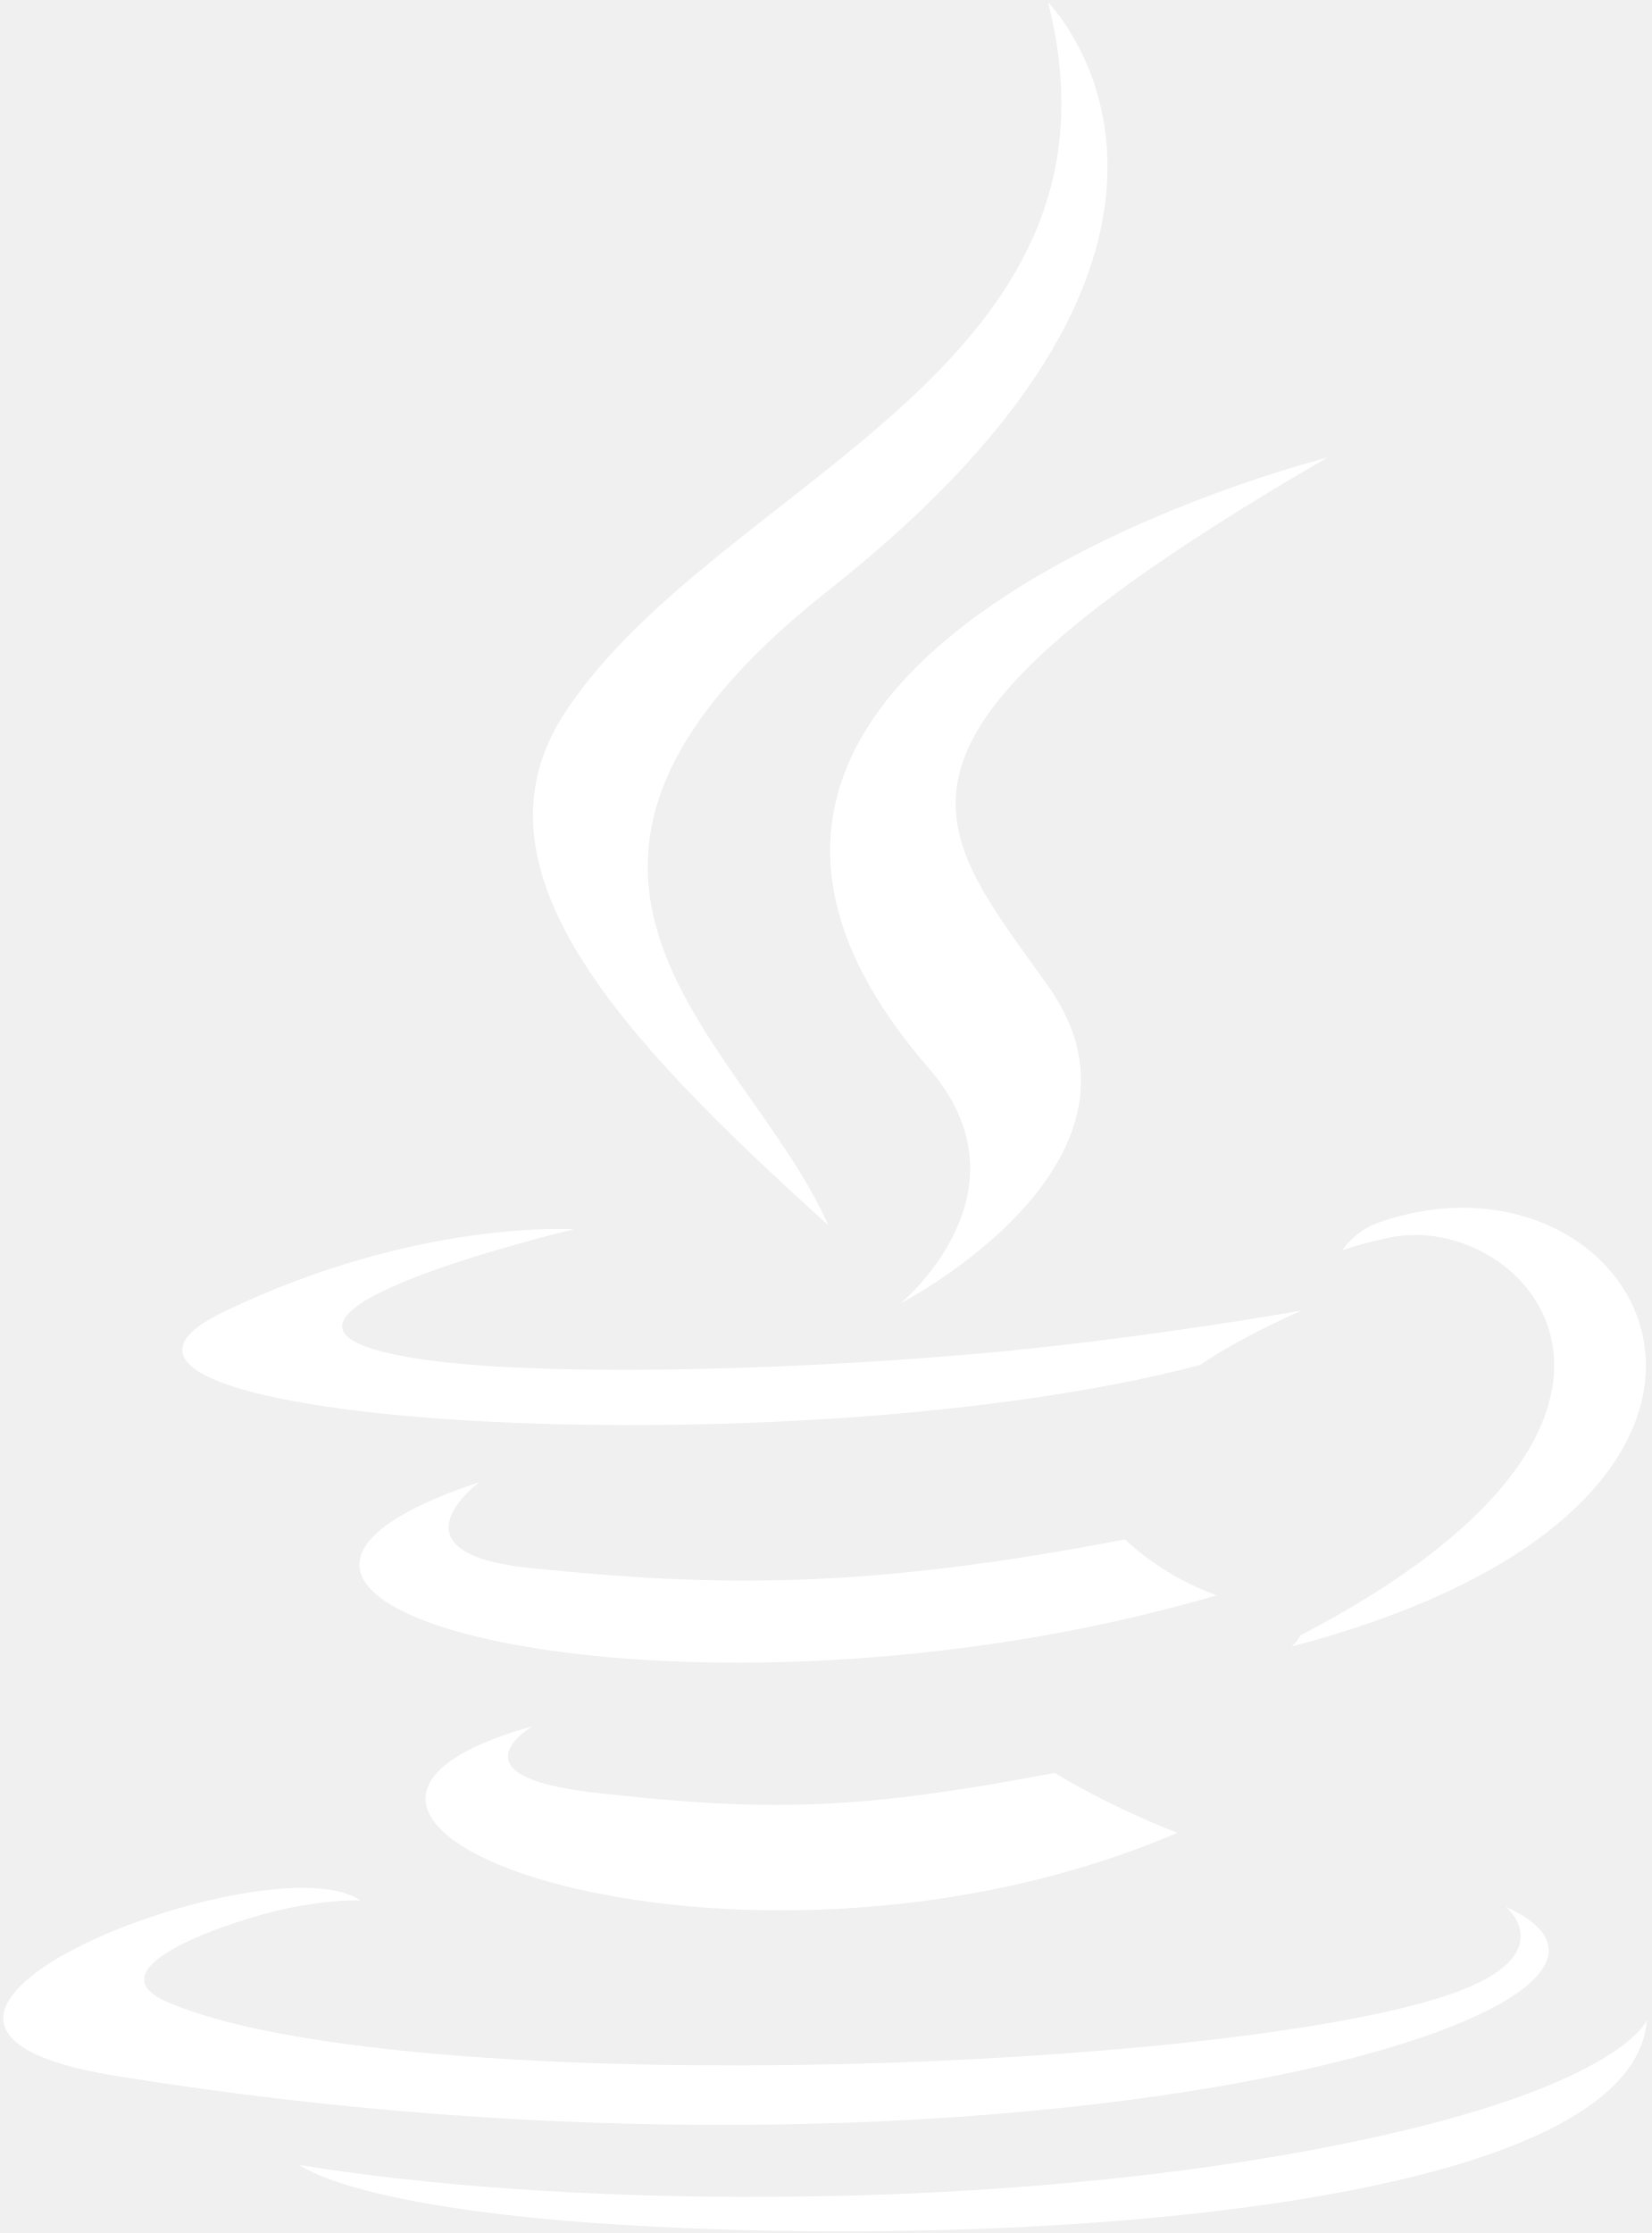
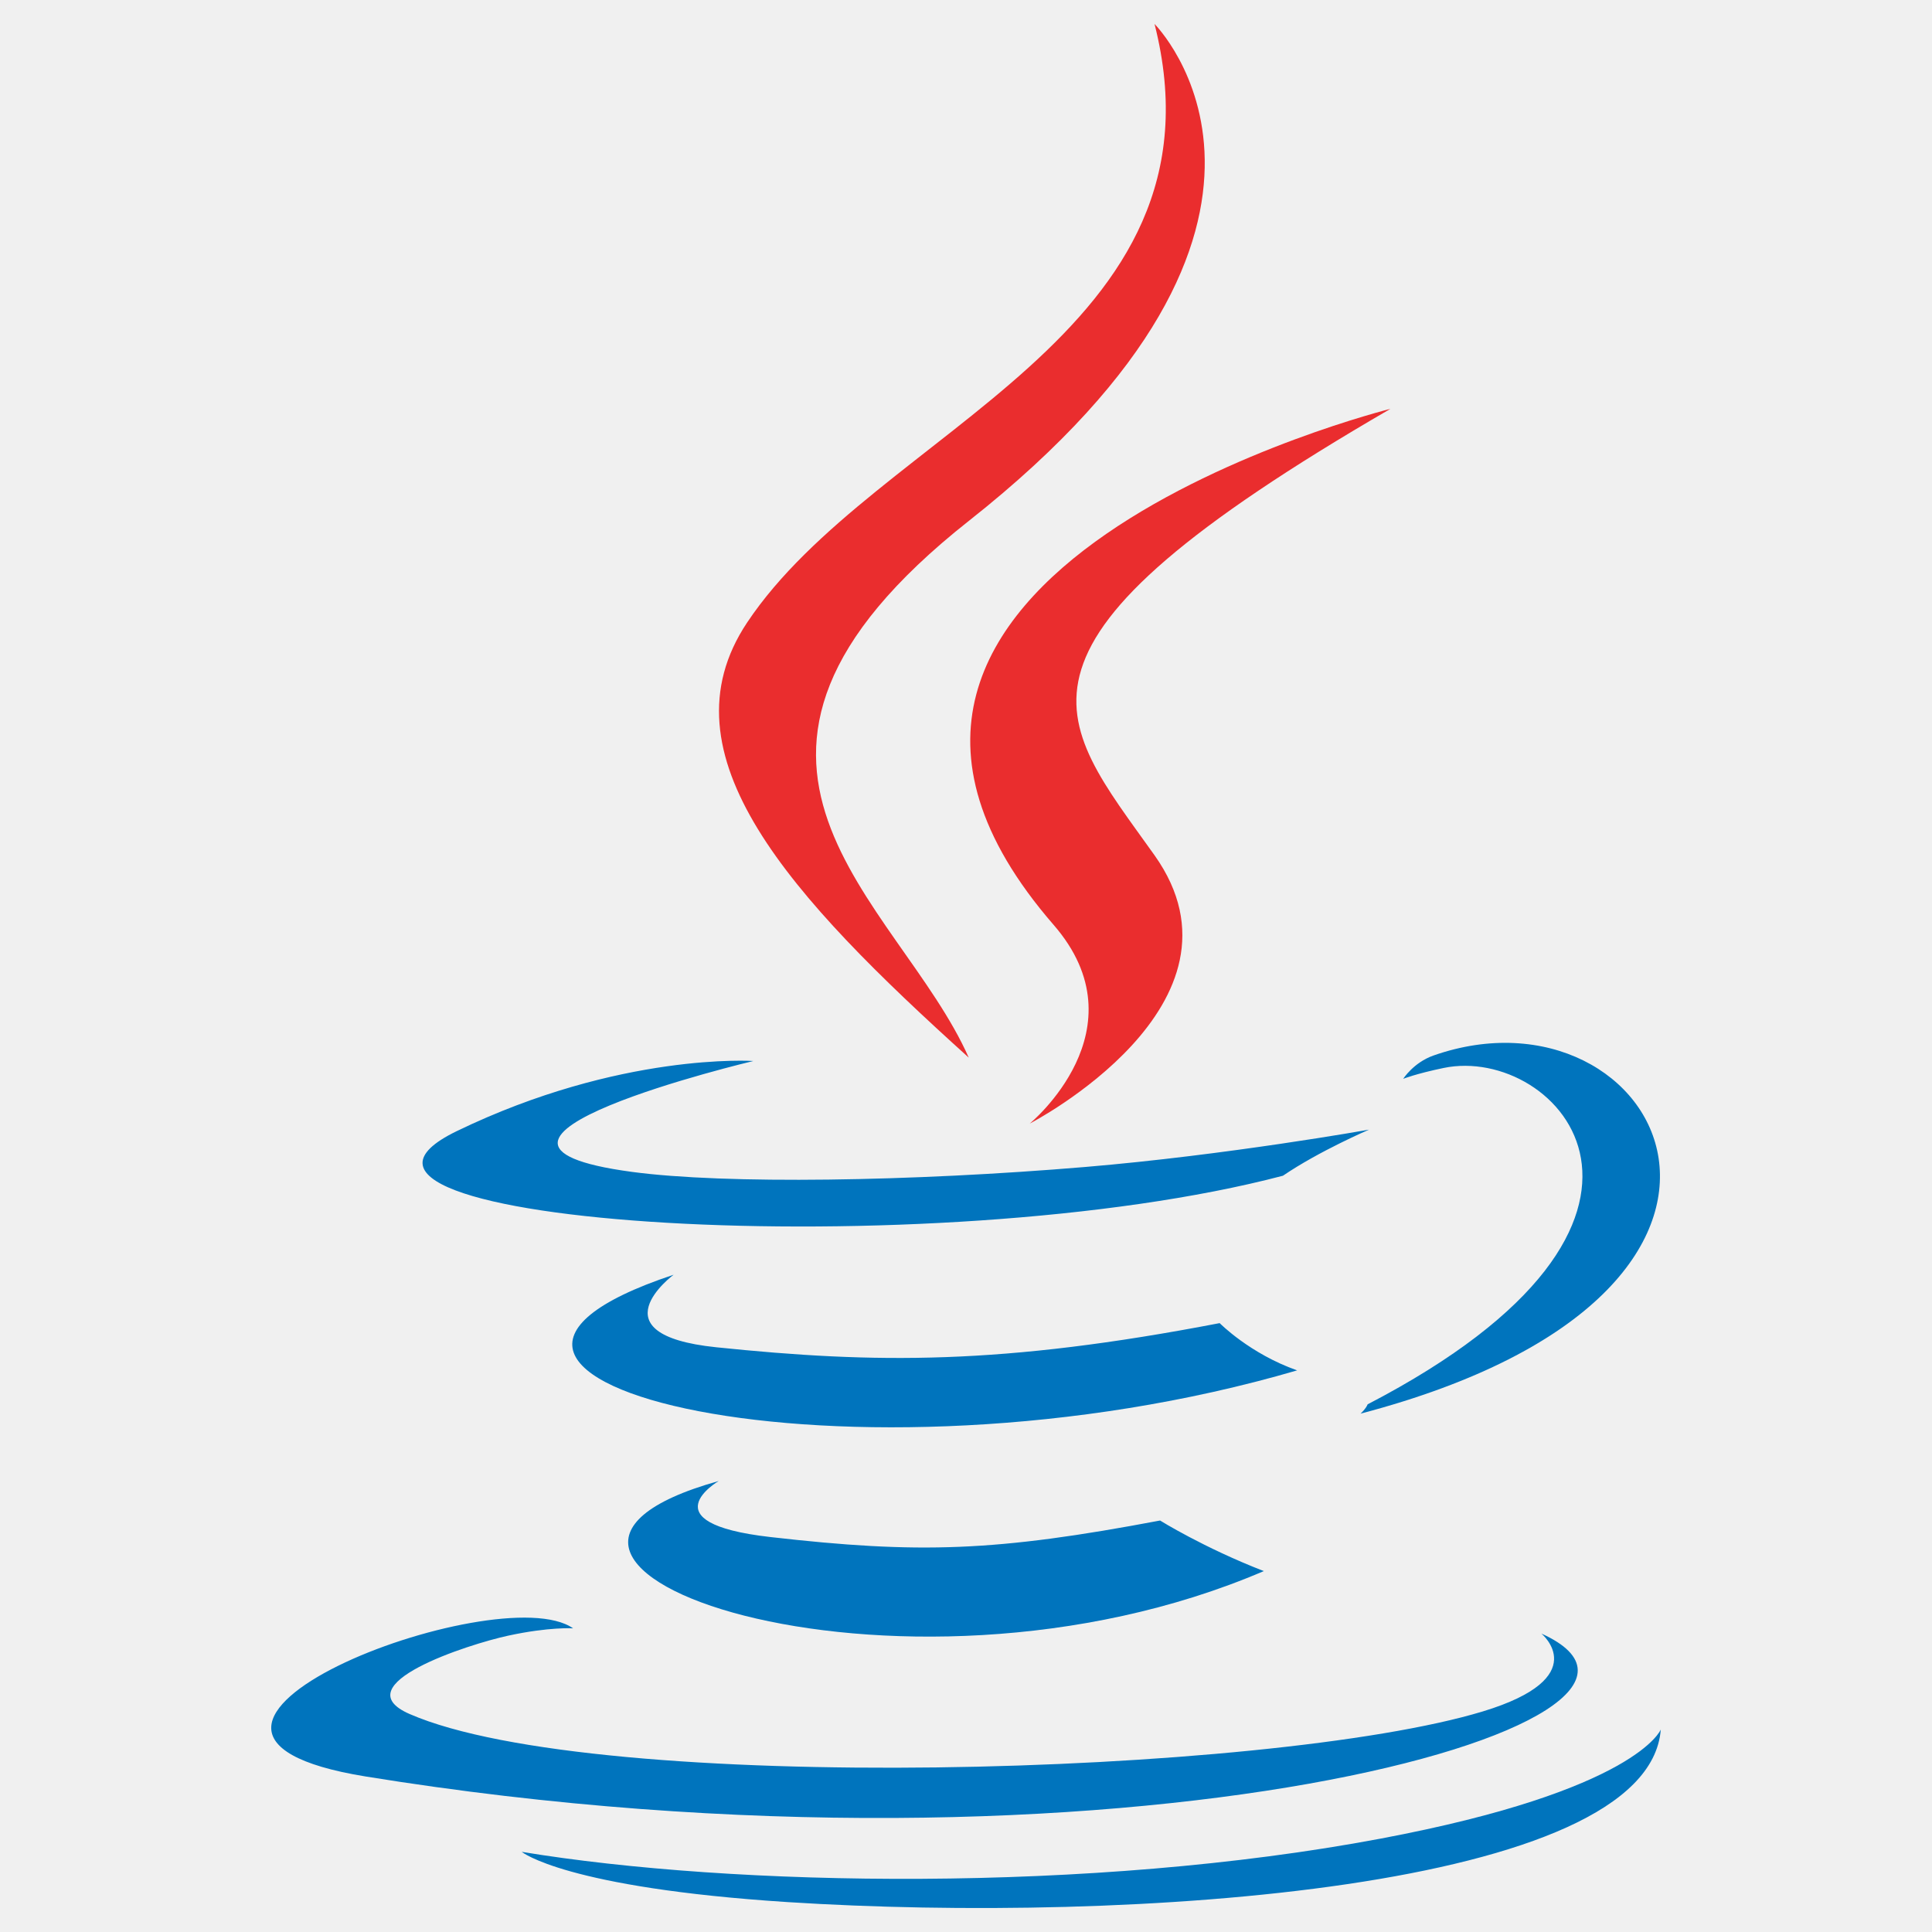
- <svg xmlns="http://www.w3.org/2000/svg" width="256px" height="346px" viewBox="0 0 256 346" version="1.1" preserveAspectRatio="xMidYMid">
-   <g>
-     <path d="M82.554,267.473 C82.554,267.473 69.356,275.148 91.947,277.745 C119.316,280.867 133.303,280.42 163.464,274.711 C163.464,274.711 171.393,279.683 182.467,283.99 C114.856,312.967 29.448,282.311 82.554,267.473" fill="#ffffff" />
-     <path d="M74.292,229.659 C74.292,229.659 59.489,240.617 82.097,242.955 C111.333,245.971 134.421,246.218 174.373,238.525 C174.373,238.525 179.899,244.127 188.588,247.191 C106.841,271.095 15.79,249.076 74.292,229.659" fill="#ffffff" />
-     <path d="M143.942,165.515 C160.601,184.695 139.565,201.955 139.565,201.955 C139.565,201.955 181.866,180.118 162.439,152.772 C144.295,127.271 130.38,114.6 205.707,70.914 C205.707,70.914 87.469,100.444 143.942,165.515" fill="#ffffff" />
-     <path d="M233.364,295.442 C233.364,295.442 243.131,303.489 222.607,309.715 C183.581,321.538 60.175,325.108 25.893,310.186 C13.57,304.825 36.68,297.385 43.949,295.824 C51.53,294.18 55.863,294.487 55.863,294.487 C42.158,284.832 -32.72,313.444 17.829,321.637 C155.682,343.993 269.121,311.571 233.364,295.442" fill="#ffffff" />
-     <path d="M88.901,190.48 C88.901,190.48 26.129,205.389 66.672,210.803 C83.79,213.095 117.915,212.577 149.702,209.913 C175.68,207.722 201.765,203.063 201.765,203.063 C201.765,203.063 192.605,206.986 185.978,211.511 C122.234,228.276 -0.908,220.477 34.543,203.328 C64.524,188.836 88.901,190.48 88.901,190.48" fill="#ffffff" />
-     <path d="M201.506,253.422 C266.305,219.75 236.345,187.392 215.433,191.751 C210.307,192.818 208.022,193.743 208.022,193.743 C208.022,193.743 209.925,190.762 213.559,189.472 C254.929,174.927 286.746,232.369 200.204,255.119 C200.204,255.12 201.207,254.224 201.506,253.422" fill="#ffffff" />
-     <path d="M162.439,0.371 C162.439,0.371 198.326,36.27 128.402,91.472 C72.331,135.754 115.616,161.002 128.379,189.849 C95.649,160.318 71.63,134.323 87.744,110.128 C111.395,74.613 176.918,57.394 162.439,0.371" fill="#ffffff" />
-     <path d="M95.268,344.665 C157.467,348.647 252.98,342.456 255.242,313.026 C255.242,313.026 250.894,324.183 203.838,333.043 C150.75,343.033 85.274,341.867 46.439,335.464 C46.44,335.463 54.389,342.044 95.268,344.665" fill="#ffffff" />
-   </g>
+ <svg xmlns="http://www.w3.org/2000/svg" viewBox="0 0 128 128">
+   <path fill="#0074BD" d="M47.617 98.12s-4.767 2.774 3.397 3.71c9.892 1.13 14.947.968 25.845-1.092 0 0 2.871 1.795 6.873 3.351-24.439 10.47-55.308-.607-36.115-5.969zm-2.988-13.665s-5.348 3.959 2.823 4.805c10.567 1.091 18.91 1.18 33.354-1.6 0 0 1.993 2.025 5.132 3.131-29.542 8.64-62.446.68-41.309-6.336z" />
+   <path fill="#EA2D2E" d="M69.802 61.271c6.025 6.935-1.58 13.17-1.58 13.17s15.289-7.891 8.269-17.777c-6.559-9.215-11.587-13.792 15.635-29.58 0 .001-42.731 10.67-22.324 34.187z" />
+   <path fill="#0074BD" d="M102.123 108.229s3.529 2.91-3.888 5.159c-14.102 4.272-58.706 5.56-71.094.171-4.451-1.938 3.899-4.625 6.526-5.192 2.739-.593 4.303-.485 4.303-.485-4.953-3.487-32.013 6.85-13.743 9.815 49.821 8.076 90.817-3.637 77.896-9.468zM49.912 70.294s-22.686 5.389-8.033 7.348c6.188.828 18.518.638 30.011-.326 9.39-.789 18.813-2.474 18.813-2.474s-3.308 1.419-5.704 3.053c-23.042 6.061-67.544 3.238-54.731-2.958 10.832-5.239 19.644-4.643 19.644-4.643zm40.697 22.747c23.421-12.167 12.591-23.86 5.032-22.285-1.848.385-2.677.72-2.677.72s.688-1.079 2-1.543c14.953-5.255 26.451 15.503-4.823 23.725 0-.002.359-.327.468-.617z" />
+   <path fill="#EA2D2E" d="M76.491 1.587S89.459 14.563 64.188 34.51c-20.266 16.006-4.621 25.13-.007 35.559-11.831-10.673-20.509-20.07-14.688-28.815C58.041 28.42 81.722 22.195 76.491 1.587z" />
+   <path fill="#0074BD" d="M52.214 126.021c22.476 1.437 57-.8 57.817-11.436 0 0-1.571 4.032-18.577 7.231-19.186 3.612-42.854 3.191-56.887.874 0 .001 2.875 2.381 17.647 3.331z" />
</svg>
